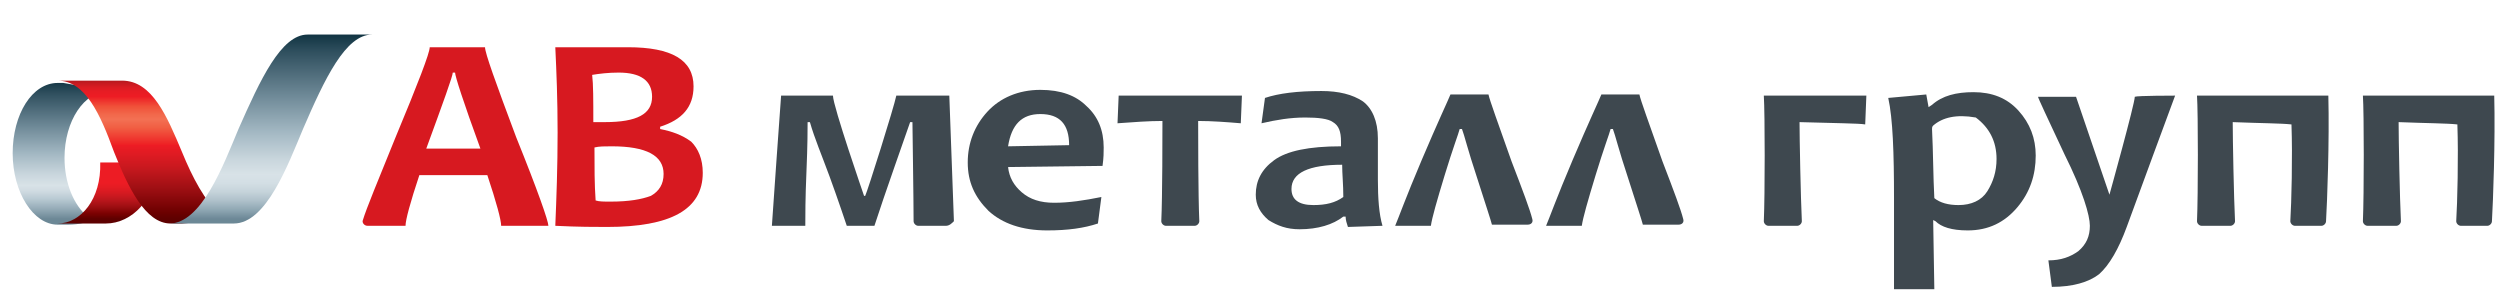
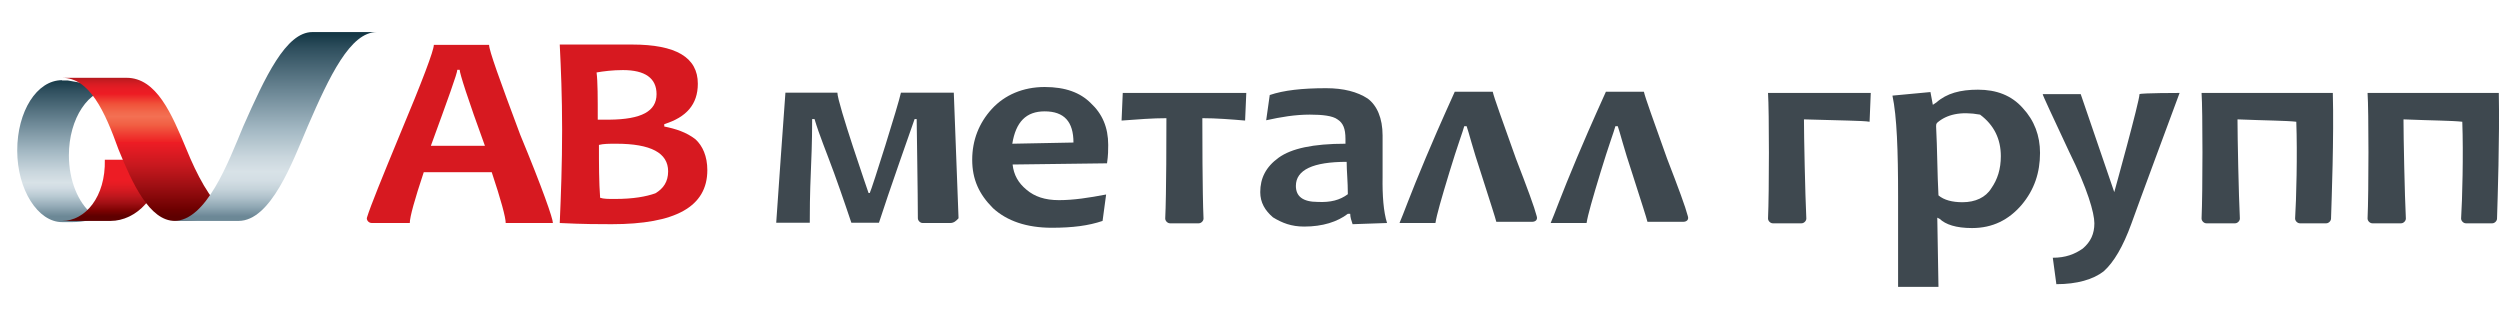
- <svg xmlns="http://www.w3.org/2000/svg" viewBox="1.5 -3 217 25.9">
-   <linearGradient id="SVGID_1" gradientUnits="userSpaceOnUse" x1="7" y1="8" x2="7" y2="20" gradientTransform="matrix(1 0 0 -1 0 24)">
-     <stop offset="0" stop-color="#6C8896" />
-     <stop offset="1.926647e-003" stop-color="#6D8997" />
-     <stop offset="7.733236e-002" stop-color="#97ADB9" />
-     <stop offset="0.145" stop-color="#B9CAD3" />
-     <stop offset="0.202" stop-color="#D0DBE2" />
-     <stop offset="0.242" stop-color="#D8E2E7" />
-     <stop offset="0.322" stop-color="#C9D6DD" />
-     <stop offset="0.47" stop-color="#A3B8C3" />
-     <stop offset="0.669" stop-color="#6E8997" />
-     <stop offset="0.909" stop-color="#2F4F5E" />
-     <stop offset="1" stop-color="#113442" />
+ <svg xmlns="http://www.w3.org/2000/svg" viewBox="0 245.3 841.9 109">
+   <linearGradient id="SVGID_1_" gradientUnits="userSpaceOnUse" x1="6.8" y1="587.28" x2="6.8" y2="575.28" gradientTransform="matrix(3.8797 0 0 3.8797 -4.3195 -1960.345)">
+     <stop offset="0" style="stop-color:#6C8896" />
+     <stop offset="1.926647e-003" style="stop-color:#6D8997" />
+     <stop offset="7.733236e-002" style="stop-color:#97ADB9" />
+     <stop offset="0.145" style="stop-color:#B9CAD3" />
+     <stop offset="0.202" style="stop-color:#D0DBE2" />
+     <stop offset="0.242" style="stop-color:#D8E2E7" />
+     <stop offset="0.322" style="stop-color:#C9D6DD" />
+     <stop offset="0.47" style="stop-color:#A3B8C3" />
+     <stop offset="0.669" style="stop-color:#6E8997" />
+     <stop offset="0.909" style="stop-color:#2F4F5E" />
+     <stop offset="1" style="stop-color:#113442" />
  </linearGradient>
-   <path fill="url(#SVGID_1)" d="M6.5,4.2c-2.2,0-3.9,2.7-3.9,6.1c0,3.4,1.8,6.2,3.9,6.2h0.9c0.9,0,2.2-0.2,1.7-0.7 c-1.2-1-2-2.9-2-5.1c0-3.2,1.7-5.8,3.9-5.8L7,4.2H6.5z" />
-   <linearGradient id="SVGID_2" gradientUnits="userSpaceOnUse" x1="11" y1="13" x2="11" y2="8" gradientTransform="matrix(1 0 0 -1 0 24)">
-     <stop offset="0" stop-color="#ED1C24" />
-     <stop offset="0.374" stop-color="#ED1C24" />
-     <stop offset="0.447" stop-color="#E51C23" />
-     <stop offset="0.545" stop-color="#D61A21" />
-     <stop offset="0.657" stop-color="#BE171D" />
-     <stop offset="0.78" stop-color="#9F0F13" />
-     <stop offset="0.911" stop-color="#7A0101" />
-     <stop offset="1" stop-color="#5E0000" />
+   <path fill="url(#SVGID_1_)" d="M20.9,272.3c-8.5,0-15.1,10.5-15.1,23.7c0,13.2,7,24.1,15.1,24.1h3.5c3.5,0,8.5-0.8,6.6-2.7 c-4.7-3.9-7.8-11.3-7.8-19.8c0-12.4,6.6-22.5,15.1-22.5l-15.5-2.7H20.9z" />
+   <linearGradient id="SVGID_2_" gradientUnits="userSpaceOnUse" x1="10.8" y1="582.28" x2="10.8" y2="587.28" gradientTransform="matrix(3.8797 0 0 3.8797 -4.3195 -1960.345)">
+     <stop offset="0" style="stop-color:#ED1C24" />
+     <stop offset="0.374" style="stop-color:#ED1C24" />
+     <stop offset="0.447" style="stop-color:#E51C23" />
+     <stop offset="0.545" style="stop-color:#D61A21" />
+     <stop offset="0.657" style="stop-color:#BE171D" />
+     <stop offset="0.78" style="stop-color:#9F0F13" />
+     <stop offset="0.911" style="stop-color:#7A0101" />
+     <stop offset="1" style="stop-color:#5E0000" />
  </linearGradient>
-   <path fill="url(#SVGID_2)" d="M6.5,16.4c2,0,3.8-2.1,3.7-5.3h4.9c0,3.2-2.2,5.3-4.4,5.3H6.5z" />
-   <linearGradient id="SVGID_3" gradientUnits="userSpaceOnUse" x1="14" y1="20" x2="14" y2="8" gradientTransform="matrix(1 0 0 -1 0 24)">
-     <stop offset="0" stop-color="#B5191E" />
-     <stop offset="2.278189e-002" stop-color="#C91B21" />
-     <stop offset="4.952808e-002" stop-color="#DB1C23" />
-     <stop offset="7.885586e-002" stop-color="#E71C24" />
-     <stop offset="0.115" stop-color="#ED1C24" />
-     <stop offset="0.187" stop-color="#F05139" />
-     <stop offset="0.245" stop-color="#F2684B" />
-     <stop offset="0.28" stop-color="#F37053" />
-     <stop offset="0.339" stop-color="#F15F43" />
-     <stop offset="0.459" stop-color="#EE2325" />
-     <stop offset="0.467" stop-color="#ED1C24" />
-     <stop offset="0.528" stop-color="#E01B23" />
-     <stop offset="0.637" stop-color="#C6181E" />
-     <stop offset="0.781" stop-color="#9E0F13" />
-     <stop offset="0.953" stop-color="#6C0000" />
-     <stop offset="1" stop-color="#5E0000" />
+   <path fill="url(#SVGID_2_)" d="M20.9,319.7c7.8,0,14.7-8.1,14.4-20.6h19c0,12.4-8.5,20.6-17.1,20.6H20.9z" />
+   <linearGradient id="SVGID_3_" gradientUnits="userSpaceOnUse" x1="13.659" y1="575.28" x2="13.659" y2="587.28" gradientTransform="matrix(3.8797 0 0 3.8797 -4.3195 -1960.345)">
+     <stop offset="0" style="stop-color:#B5191E" />
+     <stop offset="2.278189e-002" style="stop-color:#C91B21" />
+     <stop offset="4.952808e-002" style="stop-color:#DB1C23" />
+     <stop offset="7.885586e-002" style="stop-color:#E71C24" />
+     <stop offset="0.115" style="stop-color:#ED1C24" />
+     <stop offset="0.187" style="stop-color:#F05139" />
+     <stop offset="0.245" style="stop-color:#F2684B" />
+     <stop offset="0.28" style="stop-color:#F37053" />
+     <stop offset="0.339" style="stop-color:#F15F43" />
+     <stop offset="0.459" style="stop-color:#EE2325" />
+     <stop offset="0.467" style="stop-color:#ED1C24" />
+     <stop offset="0.528" style="stop-color:#E01B23" />
+     <stop offset="0.637" style="stop-color:#C6181E" />
+     <stop offset="0.781" style="stop-color:#9E0F13" />
+     <stop offset="0.953" style="stop-color:#6C0000" />
+     <stop offset="1" style="stop-color:#5E0000" />
  </linearGradient>
-   <path fill="url(#SVGID_3)" d="M17.3,16.4l2.5-0.2c0.9,0,1.3-0.1,0.8-0.6c-1.3-1.1-2.4-3.2-3.3-5.4c-1.3-3.1-2.6-6.2-5.2-6.2H6.5 c2.4,0,3.7,2.9,4.9,6.2c1.2,3,2.7,6.2,4.9,6.2C16.3,16.4,17.3,16.4,17.3,16.4z" />
-   <linearGradient id="SVGID_4" gradientUnits="userSpaceOnUse" x1="25" y1="8" x2="25" y2="24" gradientTransform="matrix(1 0 0 -1 0 24)">
-     <stop offset="0" stop-color="#6C8896" />
-     <stop offset="8.691043e-004" stop-color="#6D8897" />
-     <stop offset="4.922779e-002" stop-color="#8FA7B3" />
-     <stop offset="9.784003e-002" stop-color="#AEC0CA" />
-     <stop offset="0.146" stop-color="#C5D3DA" />
-     <stop offset="0.194" stop-color="#D3DEE4" />
-     <stop offset="0.242" stop-color="#D8E2E7" />
-     <stop offset="0.322" stop-color="#C9D6DD" />
-     <stop offset="0.47" stop-color="#A3B8C3" />
-     <stop offset="0.669" stop-color="#6E8997" />
-     <stop offset="0.909" stop-color="#2F4F5E" />
-     <stop offset="1" stop-color="#113442" />
+   <path fill="url(#SVGID_3_)" d="M62.8,319.7l9.7-0.8c3.5,0,5-0.4,3.1-2.3c-5-4.3-9.3-12.4-12.8-21c-5-12-10.1-24.1-20.2-24.1H20.9 c9.3,0,14.4,11.3,19,24.1c4.7,11.6,10.5,24.1,19,24.1C58.9,319.7,62.8,319.7,62.8,319.7z" />
+   <linearGradient id="SVGID_4_" gradientUnits="userSpaceOnUse" x1="25" y1="587.28" x2="25" y2="571.28" gradientTransform="matrix(3.8797 0 0 3.8797 -4.3195 -1960.345)">
+     <stop offset="0" style="stop-color:#6C8896" />
+     <stop offset="8.691043e-004" style="stop-color:#6D8897" />
+     <stop offset="4.922779e-002" style="stop-color:#8FA7B3" />
+     <stop offset="9.784003e-002" style="stop-color:#AEC0CA" />
+     <stop offset="0.146" style="stop-color:#C5D3DA" />
+     <stop offset="0.194" style="stop-color:#D3DEE4" />
+     <stop offset="0.242" style="stop-color:#D8E2E7" />
+     <stop offset="0.322" style="stop-color:#C9D6DD" />
+     <stop offset="0.47" style="stop-color:#A3B8C3" />
+     <stop offset="0.669" style="stop-color:#6E8997" />
+     <stop offset="0.909" style="stop-color:#2F4F5E" />
+     <stop offset="1" style="stop-color:#113442" />
  </linearGradient>
-   <path fill="url(#SVGID_4)" d="M21.8,16.4c2.8,0,4.7-5.1,6-8.2c1.9-4.4,3.7-8.2,6-8.2h-5.6c-2.3,0-4.1,3.9-6,8.2 c-1.3,3.1-3.2,8.2-6,8.2H21.8z" />
-   <path fill="#D71920" d="M49.1,16.6H45c0-0.5-0.4-2-1.2-4.4h-5.9c-0.8,2.4-1.2,3.9-1.2,4.4h-3.3c-0.3,0-0.5-0.3-0.4-0.5 c0.3-1,1.3-3.4,2.8-7.1c2-4.8,3-7.4,3-7.9h4.8c0,0.5,0.9,3,2.7,7.8C48.2,13.6,49.1,16.2,49.1,16.6z M43.2,9.9 C41.7,5.8,41,3.6,41,3.3h-0.2c0,0.3-0.8,2.5-2.3,6.6H43.2z" />
-   <path fill="#D71920" d="M62.5,12c0,3.2-2.8,4.7-8.3,4.7c-1,0-2.5,0-4.5-0.1c0.1-2.4,0.2-5.1,0.2-8.1c0-2.9-0.1-5.3-0.2-7.4h2.1 c0.4,0,1,0,2,0c0.9,0,1.6,0,2.2,0c3.8,0,5.7,1.1,5.7,3.4c0,1.8-1,2.9-2.9,3.5v0.2c1,0.2,1.9,0.5,2.7,1.1 C62.1,9.9,62.5,10.8,62.5,12z M58.1,5.4c0-1.4-1-2.1-2.9-2.1c-0.9,0-1.7,0.1-2.3,0.2C53,4.3,53,5.7,53,7.6c0.3,0,0.7,0,1,0 C56.8,7.6,58.1,6.9,58.1,5.4z M59.1,12.1c0-1.6-1.5-2.4-4.5-2.4c-0.6,0-1.1,0-1.5,0.1c0,1.7,0,3.2,0.1,4.6 c0.3,0.1,0.7,0.1,1.3,0.1c1.6,0,2.7-0.2,3.5-0.5C58.7,13.6,59.1,13,59.1,12.1z" />
-   <path fill="#3E484F" d="M83.6,16.6h-2.4c-0.2,0-0.4-0.2-0.4-0.4c0-1.9-0.1-8.2-0.1-8.6h-0.2c-0.2,0.6-2.3,6.5-3.1,9H75 c0,0-0.8-2.4-1.5-4.3S72.2,9,71.8,7.6h-0.2c0,0.5,0,2-0.1,4.3s-0.1,3.9-0.1,4.7h-2.9c0-0.2,0.8-11.3,0.8-11.3h4.5 c0,0.9,2.7,8.7,2.7,8.7h0.1c0.2-0.4,2.5-7.7,2.7-8.7h4.6l0.4,10.9C84.1,16.4,83.9,16.6,83.6,16.6z" />
-   <path fill="#3E484F" d="M97.3,9.8c0,0.4,0,0.9-0.1,1.6L89,11.5c0.1,0.9,0.5,1.6,1.2,2.2c0.7,0.6,1.6,0.9,2.8,0.9 c1.3,0,2.6-0.2,4.1-0.5l-0.3,2.3c-1.2,0.4-2.6,0.6-4.4,0.6c-2.2,0-3.9-0.6-5.1-1.7c-1.2-1.2-1.8-2.5-1.8-4.2s0.6-3.2,1.7-4.4 s2.7-1.9,4.6-1.9c1.8,0,3.1,0.5,4,1.4C96.8,7.1,97.3,8.3,97.3,9.8z M94.3,9.6c0-1.8-0.8-2.7-2.5-2.7c-1.6,0-2.5,0.9-2.8,2.8 L94.3,9.6z" />
-   <path fill="#3E484F" d="M109.3,5.3l-0.1,2.4c-1.2-0.1-2.5-0.2-3.7-0.2c0,1,0,6.5,0.1,8.7c0,0.2-0.2,0.4-0.4,0.4h-2.5 c-0.2,0-0.4-0.2-0.4-0.4c0.1-2.1,0.1-7.6,0.1-8.7c-1.2,0-2.5,0.1-3.9,0.2l0.1-2.4C98.6,5.3,109.3,5.3,109.3,5.3z" />
-   <path fill="#3E484F" d="M121.5,16.6l-3,0.1c-0.1-0.3-0.2-0.6-0.2-0.9h-0.2c-0.9,0.7-2.2,1.1-3.8,1.1c-1.1,0-1.9-0.3-2.7-0.8 c-0.7-0.6-1.1-1.3-1.1-2.2c0-1.2,0.5-2.2,1.6-3s3-1.2,5.8-1.2c0-0.1,0-0.3,0-0.4c0-0.9-0.2-1.4-0.7-1.7 c-0.4-0.3-1.3-0.4-2.4-0.4c-1.3,0-2.5,0.2-3.8,0.5l0.3-2.2c1.2-0.4,2.8-0.6,4.9-0.6c1.5,0,2.7,0.3,3.6,0.9 c0.8,0.6,1.3,1.7,1.3,3.2c0,0.3,0,0.9,0,1.8c0,0.9,0,1.5,0,1.8C121.1,14.2,121.2,15.6,121.5,16.6z M118.1,14.1 c0-1.1-0.1-2-0.1-2.8c-2.9,0-4.4,0.7-4.4,2.1c0,0.9,0.6,1.4,1.9,1.4C116.6,14.8,117.4,14.6,118.1,14.1z" />
-   <path fill="#3E484F" d="M122.6,16.6c0.3-0.7,0.9-2.4,2.3-5.7s2.3-5.2,2.5-5.7h3.3c0.1,0.5,0.8,2.4,2,5.8c1,2.6,1.6,4.2,1.8,5 c0.1,0.3-0.1,0.5-0.4,0.5H131c-0.1-0.4-0.5-1.6-1.3-4.1c-0.8-2.4-1.1-3.7-1.3-4.2h-0.2c-0.1,0.4-0.6,1.7-1.3,4 c-0.7,2.3-1.1,3.7-1.2,4.4H122.6z" />
-   <path fill="#3E484F" d="M135.7,16.6c0.3-0.7,0.9-2.4,2.3-5.7c1.4-3.3,2.3-5.2,2.5-5.7h3.3c0.1,0.5,0.8,2.4,2,5.8 c1,2.6,1.6,4.2,1.8,5c0.1,0.3-0.1,0.5-0.4,0.5h-3.1c-0.1-0.4-0.5-1.6-1.3-4.1c-0.8-2.4-1.1-3.7-1.3-4.2h-0.2 c-0.1,0.4-0.6,1.7-1.3,4s-1.1,3.7-1.2,4.4H135.7z" />
-   <path fill="#3E484F" d="M163.5,5.3l-0.1,2.5c-0.6-0.1-2.5-0.1-5.7-0.2c0,1.4,0.1,6.5,0.2,8.6c0,0.2-0.2,0.4-0.4,0.4H155 c-0.2,0-0.4-0.2-0.4-0.4c0.1-2.3,0.1-9.3,0-10.9L163.5,5.3z" />
-   <path fill="#3E484F" d="M203.6,5.3h-11.4c0.1,1.5,0.1,8.6,0,10.9c0,0.2,0.2,0.4,0.4,0.4h2.5c0.2,0,0.4-0.2,0.4-0.4 c-0.1-2-0.2-7.1-0.2-8.6c2.5,0.1,4.2,0.1,5.1,0.2c0.1,2.8,0,6.8-0.1,8.4c0,0.2,0.2,0.4,0.4,0.4h2.3c0.2,0,0.4-0.2,0.4-0.4 C203.5,14.5,203.7,9.2,203.6,5.3z" />
-   <path fill="#3E484F" d="M218,5.3h-11.4c0.1,1.5,0.1,8.6,0,10.9c0,0.2,0.2,0.4,0.4,0.4h2.5c0.2,0,0.4-0.2,0.4-0.4 c-0.1-2-0.2-7.1-0.2-8.6c2.5,0.1,4.2,0.1,5.1,0.2c0.1,2.8,0,6.8-0.1,8.4c0,0.2,0.2,0.4,0.4,0.4h2.3c0.2,0,0.4-0.2,0.4-0.4 C217.9,14.5,218.1,9.2,218,5.3z" />
-   <path fill="#3E484F" d="M178.2,10.5c0,1.7-0.5,3.2-1.6,4.5s-2.5,2-4.3,2c-1.4,0-2.3-0.3-2.8-0.8l-0.2-0.1l0.1,6h-3.5 c0,0,0-5,0-7.9c0-3.9-0.1-6.9-0.5-8.7l3.3-0.3l0.2,1.1l0.3-0.2c0.9-0.8,2.1-1.1,3.6-1.1c1.6,0,2.9,0.5,3.9,1.6 S178.2,9,178.2,10.5z M174.8,10.8c0-1.5-0.6-2.7-1.8-3.6c-1.7-0.3-2.9,0-3.7,0.7c-0.1,0.1-0.1,0.2-0.1,0.3 c0.1,1.9,0.1,4.2,0.2,6c0.5,0.4,1.2,0.6,2.1,0.6c1.1,0,2-0.4,2.5-1.2S174.8,11.9,174.8,10.8z" />
-   <path fill="#3E484F" d="M190.3,5.3c0,0-3.7,10-4.2,11.4c-0.7,1.9-1.5,3.3-2.4,4.1c-0.9,0.7-2.3,1.1-4.1,1.1l-0.3-2.3 c1.1,0,1.9-0.3,2.6-0.8c0.7-0.6,1-1.3,1-2.2c0-0.9-0.6-3-2.2-6.2c-1.5-3.2-2.3-4.9-2.3-5h3.3l2.9,8.5c0,0,2.2-7.9,2.2-8.5 C187,5.3,190.3,5.3,190.3,5.3z" />
+   <path fill="url(#SVGID_4_)" d="M80.3,319.7c10.9,0,18.2-19.8,23.3-31.8c7.4-17.1,14.4-31.8,23.3-31.8h-21.7 c-8.9,0-15.9,15.1-23.3,31.8c-5,12-12.4,31.8-23.3,31.8H80.3z" />
+   <path fill="#D71920" d="M186.2,320.4h-15.9c0-1.9-1.6-7.8-4.7-17.1h-22.9c-3.1,9.3-4.7,15.1-4.7,17.1h-12.8c-1.2,0-1.9-1.2-1.6-1.9 c1.2-3.9,5-13.2,10.9-27.5c7.8-18.6,11.6-28.7,11.6-30.6h18.6c0,1.9,3.5,11.6,10.5,30.3C182.7,308.8,186.2,318.9,186.2,320.4z M163.3,294.4c-5.8-15.9-8.5-24.4-8.5-25.6H154c0,1.2-3.1,9.7-8.9,25.6H163.3z" />
+   <path fill="#D71920" d="M238.2,302.6c0,12.4-10.9,18.2-32.2,18.2c-3.9,0-9.7,0-17.5-0.4c0.4-9.3,0.8-19.8,0.8-31.4 c0-11.3-0.4-20.6-0.8-28.7h8.1c1.6,0,3.9,0,7.8,0c3.5,0,6.2,0,8.5,0c14.7,0,22.1,4.3,22.1,13.2c0,7-3.9,11.3-11.3,13.6v0.8 c3.9,0.8,7.4,1.9,10.5,4.3C236.6,294.4,238.2,297.9,238.2,302.6z M221.1,277c0-5.4-3.9-8.1-11.3-8.1c-3.5,0-6.6,0.4-8.9,0.8 c0.4,3.1,0.4,8.5,0.4,15.9c1.2,0,2.7,0,3.9,0C216,285.5,221.1,282.8,221.1,277z M225,303c0-6.2-5.8-9.3-17.5-9.3 c-2.3,0-4.3,0-5.8,0.4c0,6.6,0,12.4,0.4,17.8c1.2,0.4,2.7,0.4,5,0.4c6.2,0,10.5-0.8,13.6-1.9C223.4,308.8,225,306.5,225,303z" />
+   <path fill="#3E484F" d="M320,320.4h-9.3c-0.8,0-1.6-0.8-1.6-1.6c0-7.4-0.4-31.8-0.4-33.4H308c-0.8,2.3-8.9,25.2-12,34.9h-9.3 c0,0-3.1-9.3-5.8-16.7s-5-12.8-6.6-18.2h-0.8c0,1.9,0,7.8-0.4,16.7c-0.4,8.9-0.4,15.1-0.4,18.2h-11.3c0-0.8,3.1-43.8,3.1-43.8H282 c0,3.5,10.5,33.8,10.5,33.8h0.4c0.8-1.6,9.7-29.9,10.5-33.8h17.8l1.6,42.3C322,319.7,321.2,320.4,320,320.4z" />
+   <path fill="#3E484F" d="M373.2,294.1c0,1.6,0,3.5-0.4,6.2l-31.8,0.4c0.4,3.5,1.9,6.2,4.7,8.5c2.7,2.3,6.2,3.5,10.9,3.5 c5,0,10.1-0.8,15.9-1.9l-1.2,8.9c-4.7,1.6-10.1,2.3-17.1,2.3c-8.5,0-15.1-2.3-19.8-6.6c-4.7-4.7-7-9.7-7-16.3s2.3-12.4,6.6-17.1 s10.5-7.4,17.8-7.4c7,0,12,1.9,15.5,5.4C371.2,283.6,373.2,288.2,373.2,294.1z M361.5,293.3c0-7-3.1-10.5-9.7-10.5 c-6.2,0-9.7,3.5-10.9,10.9L361.5,293.3z" />
+   <path fill="#3E484F" d="M419.7,276.6l-0.4,9.3c-4.7-0.4-9.7-0.8-14.4-0.8c0,3.9,0,25.2,0.4,33.8c0,0.8-0.8,1.6-1.6,1.6h-9.7 c-0.8,0-1.6-0.8-1.6-1.6c0.4-8.1,0.4-29.5,0.4-33.8c-4.7,0-9.7,0.4-15.1,0.8l0.4-9.3C378.2,276.6,419.7,276.6,419.7,276.6z" />
+   <path fill="#3E484F" d="M467.1,320.4l-11.6,0.4c-0.4-1.2-0.8-2.3-0.8-3.5h-0.8c-3.5,2.7-8.5,4.3-14.7,4.3c-4.3,0-7.4-1.2-10.5-3.1 c-2.7-2.3-4.3-5-4.3-8.5c0-4.7,1.9-8.5,6.2-11.6c4.3-3.1,11.6-4.7,22.5-4.7c0-0.4,0-1.2,0-1.6c0-3.5-0.8-5.4-2.7-6.6 c-1.6-1.2-5-1.6-9.3-1.6c-5,0-9.7,0.8-14.7,1.9l1.2-8.5c4.7-1.6,10.9-2.3,19-2.3c5.8,0,10.5,1.2,14,3.5c3.1,2.3,5,6.6,5,12.4 c0,1.2,0,3.5,0,7c0,3.5,0,5.8,0,7C465.5,311.1,465.9,316.6,467.1,320.4z M453.9,310.7c0-4.3-0.4-7.8-0.4-10.9 c-11.3,0-17.1,2.7-17.1,8.1c0,3.5,2.3,5.4,7.4,5.4C448.1,313.5,451.2,312.7,453.9,310.7z" />
+   <path fill="#3E484F" d="M471.3,320.4c1.2-2.7,3.5-9.3,8.9-22.1c5.4-12.8,8.9-20.2,9.7-22.1h12.8c0.4,1.9,3.1,9.3,7.8,22.5 c3.9,10.1,6.2,16.3,7,19.4c0.4,1.2-0.4,1.9-1.6,1.9h-12c-0.4-1.6-1.9-6.2-5-15.9c-3.1-9.3-4.3-14.4-5-16.3h-0.8 c-0.4,1.6-2.3,6.6-5,15.5c-2.7,8.9-4.3,14.4-4.7,17.1H471.3z" />
+   <path fill="#3E484F" d="M522.2,320.4c1.2-2.7,3.5-9.3,8.9-22.1c5.4-12.8,8.9-20.2,9.7-22.1h12.8c0.4,1.9,3.1,9.3,7.8,22.5 c3.9,10.1,6.2,16.3,7,19.4c0.4,1.2-0.4,1.9-1.6,1.9h-12c-0.4-1.6-1.9-6.2-5-15.9c-3.1-9.3-4.3-14.4-5-16.3h-0.8 c-0.4,1.6-2.3,6.6-5,15.5s-4.3,14.4-4.7,17.1H522.2z" />
+   <path fill="#3E484F" d="M630,276.6l-0.4,9.7c-2.3-0.4-9.7-0.4-22.1-0.8c0,5.4,0.4,25.2,0.8,33.4c0,0.8-0.8,1.6-1.6,1.6H597 c-0.8,0-1.6-0.8-1.6-1.6c0.4-8.9,0.4-36.1,0-42.3H630z" />
+   <path fill="#3E484F" d="M785.6,276.6h-44.2c0.4,5.8,0.4,33.4,0,42.3c0,0.8,0.8,1.6,1.6,1.6h9.7c0.8,0,1.6-0.8,1.6-1.6 c-0.4-7.8-0.8-27.5-0.8-33.4c9.7,0.4,16.3,0.4,19.8,0.8c0.4,10.9,0,26.4-0.4,32.6c0,0.8,0.8,1.6,1.6,1.6h8.9c0.8,0,1.6-0.8,1.6-1.6 C785.2,312.3,786,291.7,785.6,276.6z" />
+   <path fill="#3E484F" d="M841.5,276.6h-44.2c0.4,5.8,0.4,33.4,0,42.3c0,0.8,0.8,1.6,1.6,1.6h9.7c0.8,0,1.6-0.8,1.6-1.6 c-0.4-7.8-0.8-27.5-0.8-33.4c9.7,0.4,16.3,0.4,19.8,0.8c0.4,10.9,0,26.4-0.4,32.6c0,0.8,0.8,1.6,1.6,1.6h8.9c0.8,0,1.6-0.8,1.6-1.6 C841.1,312.3,841.8,291.7,841.5,276.6z" />
+   <path fill="#3E484F" d="M687,296.8c0,6.6-1.9,12.4-6.2,17.5c-4.3,5-9.7,7.8-16.7,7.8c-5.4,0-8.9-1.2-10.9-3.1l-0.8-0.4l0.4,23.3 h-13.6c0,0,0-19.4,0-30.6c0-15.1-0.4-26.8-1.9-33.8l12.8-1.2l0.8,4.3l1.2-0.8c3.5-3.1,8.1-4.3,14-4.3c6.2,0,11.3,1.9,15.1,6.2 C685.1,285.9,687,291,687,296.8z M673.8,297.9c0-5.8-2.3-10.5-7-14c-6.6-1.2-11.3,0-14.4,2.7c-0.4,0.4-0.4,0.8-0.4,1.2 c0.4,7.4,0.4,16.3,0.8,23.3c1.9,1.6,4.7,2.3,8.1,2.3c4.3,0,7.8-1.6,9.7-4.7C672.7,305.7,673.8,302.2,673.8,297.9z" />
+   <path fill="#3E484F" d="M734,276.6c0,0-14.4,38.8-16.3,44.2c-2.7,7.4-5.8,12.8-9.3,15.9c-3.5,2.7-8.9,4.3-15.9,4.3l-1.2-8.9 c4.3,0,7.4-1.2,10.1-3.1c2.7-2.3,3.9-5,3.9-8.5c0-3.5-2.3-11.6-8.5-24.1c-5.8-12.4-8.9-19-8.9-19.4h12.8l11.3,33 c0,0,8.5-30.6,8.5-33C721.2,276.6,734,276.6,734,276.6z" />
</svg>
